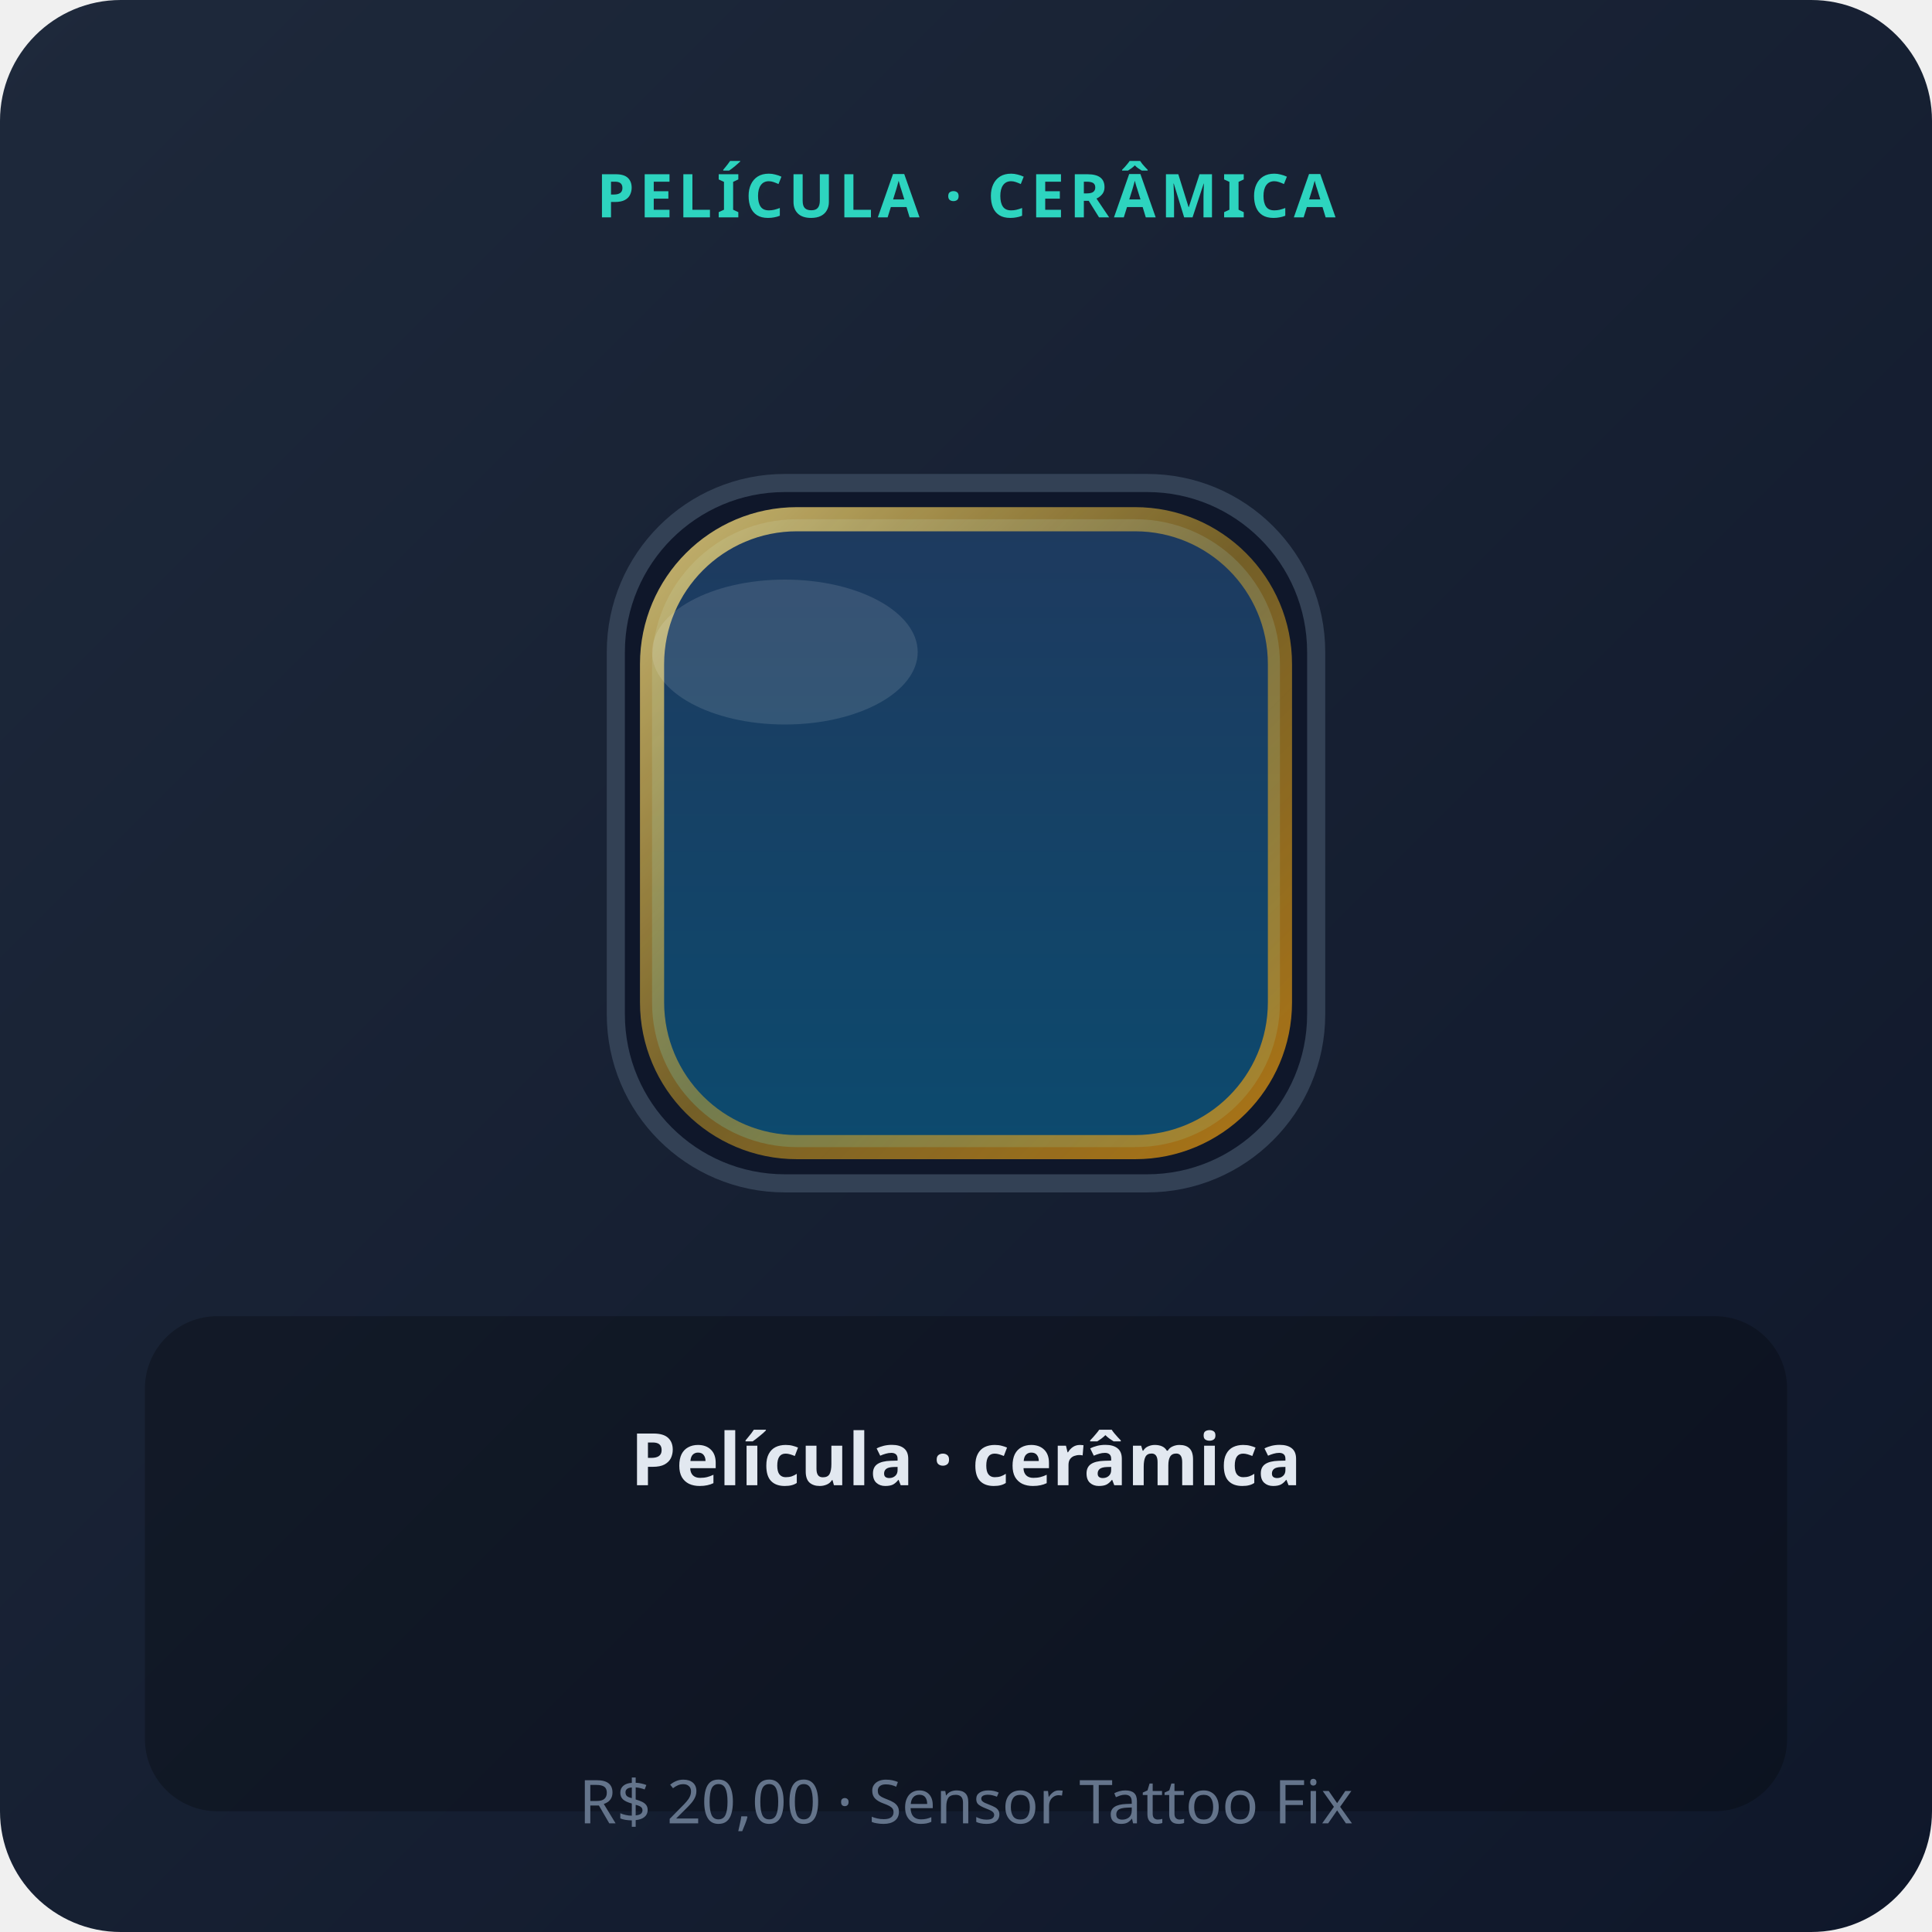
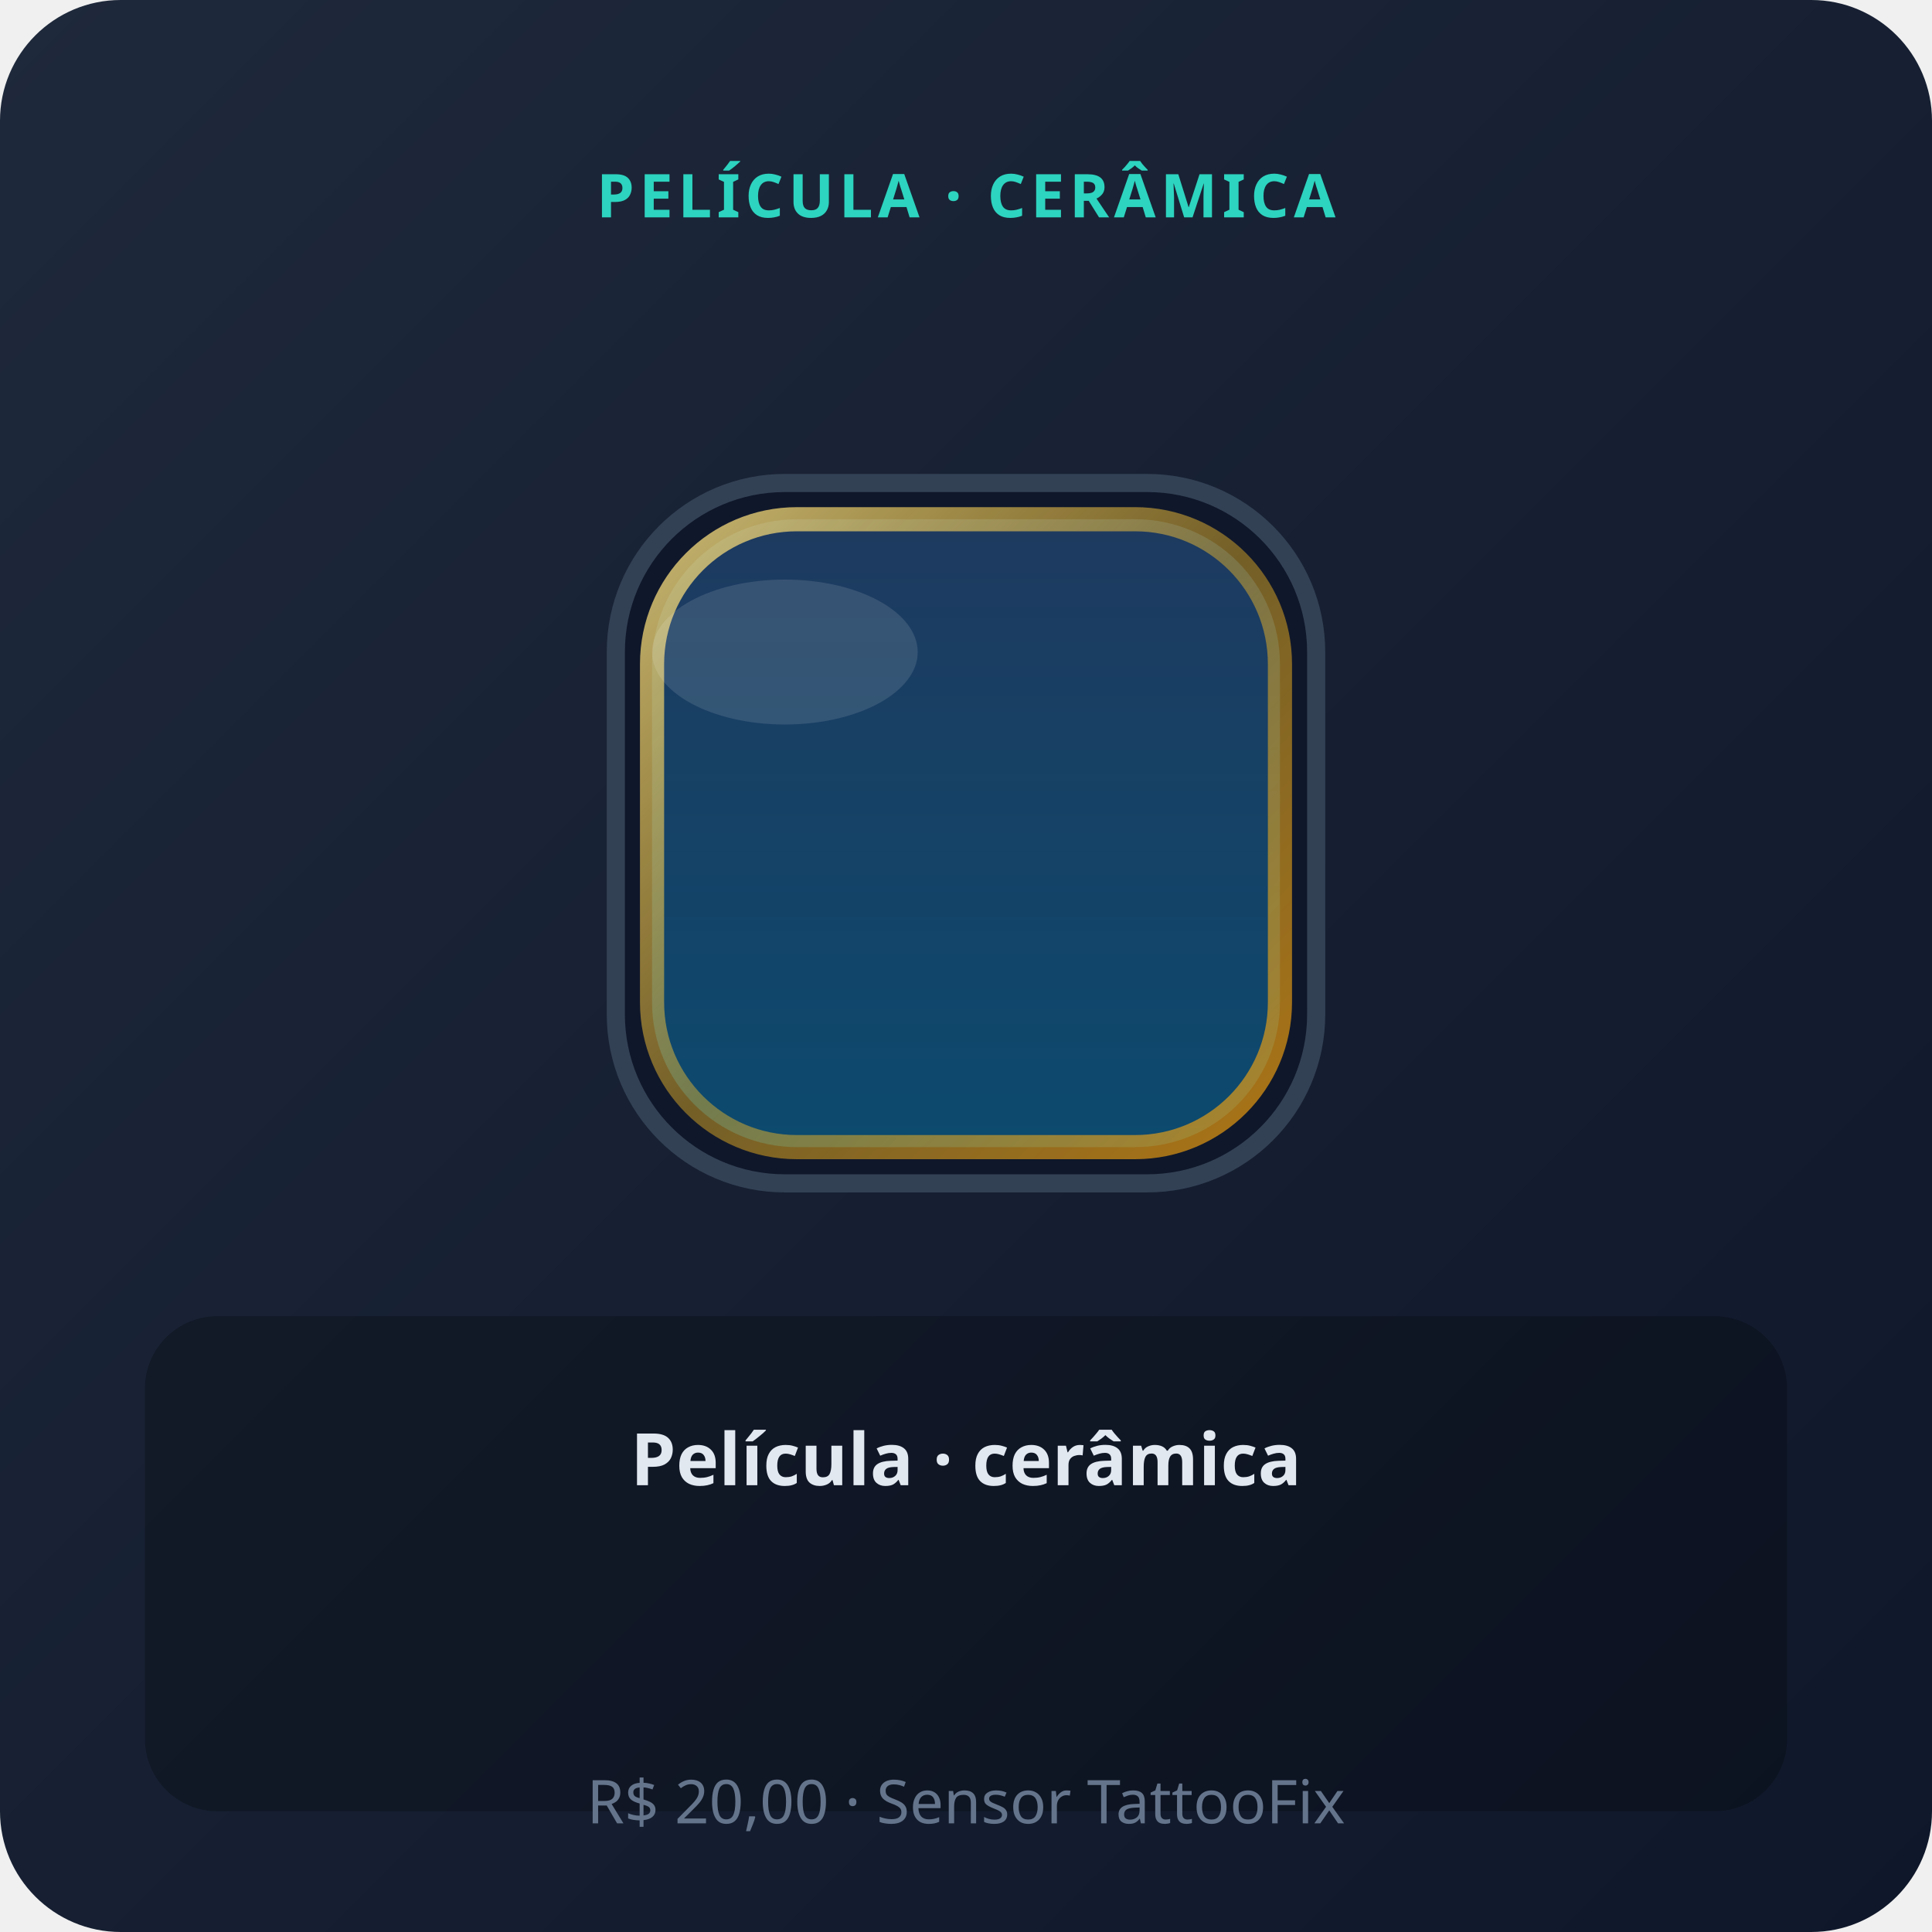
<svg xmlns="http://www.w3.org/2000/svg" viewBox="0 0 320 320" role="img" aria-label="Película de tela — Apple Watch 46mm">
  <defs>
    <linearGradient id="bgpeliculaapple46mm" x1="0%" y1="0%" x2="100%" y2="100%">
      <stop offset="0%" stop-color="#1e293b" />
      <stop offset="100%" stop-color="#0f172a" />
    </linearGradient>
    <linearGradient id="screenpeliculaapple46mm" x1="0%" y1="0%" x2="0%" y2="100%">
      <stop offset="0%" stop-color="#1e3a5f" />
      <stop offset="100%" stop-color="#0c4a6e" />
    </linearGradient>
    <linearGradient id="glasspeliculaapple46mm" x1="0%" y1="0%" x2="100%" y2="100%">
      <stop offset="0%" stop-color="#fde68a" stop-opacity="0.9" />
      <stop offset="50%" stop-color="#fbbf24" stop-opacity="0.5" />
      <stop offset="100%" stop-color="#f59e0b" stop-opacity="0.8" />
    </linearGradient>
  </defs>
  <rect width="320" height="320" rx="20" fill="url(#bgpeliculaapple46mm)" />
  <text x="160" y="36" text-anchor="middle" fill="#2dd4bf" font-family="system-ui,sans-serif" font-size="10" font-weight="700" letter-spacing="0.8">PELÍCULA · CERÂMICA</text>
  <rect x="102" y="80" width="116" height="116" rx="28" fill="#0f172a" stroke="#334155" stroke-width="3" />
  <rect x="108" y="86" width="104" height="104" rx="24" fill="url(#screenpeliculaapple46mm)" />
  <rect x="108" y="86" width="104" height="104" rx="24" fill="none" stroke="url(#glasspeliculaapple46mm)" stroke-width="4" opacity="0.85" />
  <ellipse cx="130" cy="108" rx="22" ry="12" fill="#fff" opacity="0.12" />
  <rect x="24" y="218" width="272" height="82" rx="12" fill="#000" fill-opacity="0.25" />
  <text x="160" y="246" text-anchor="middle" fill="#e2e8f0" font-family="system-ui,sans-serif" font-size="12" font-weight="700">Película · cerâmica</text>
-   <text x="160" y="302" text-anchor="middle" fill="#64748b" font-family="system-ui,sans-serif" font-size="10">R$ 20,00 · Sensor Tattoo Fix</text>
+   <text x="160" y="302" text-anchor="middle" fill="#64748b" font-family="system-ui,sans-serif" font-size="10">R$ 20,00 · Sensor TattooFix</text>
</svg>
